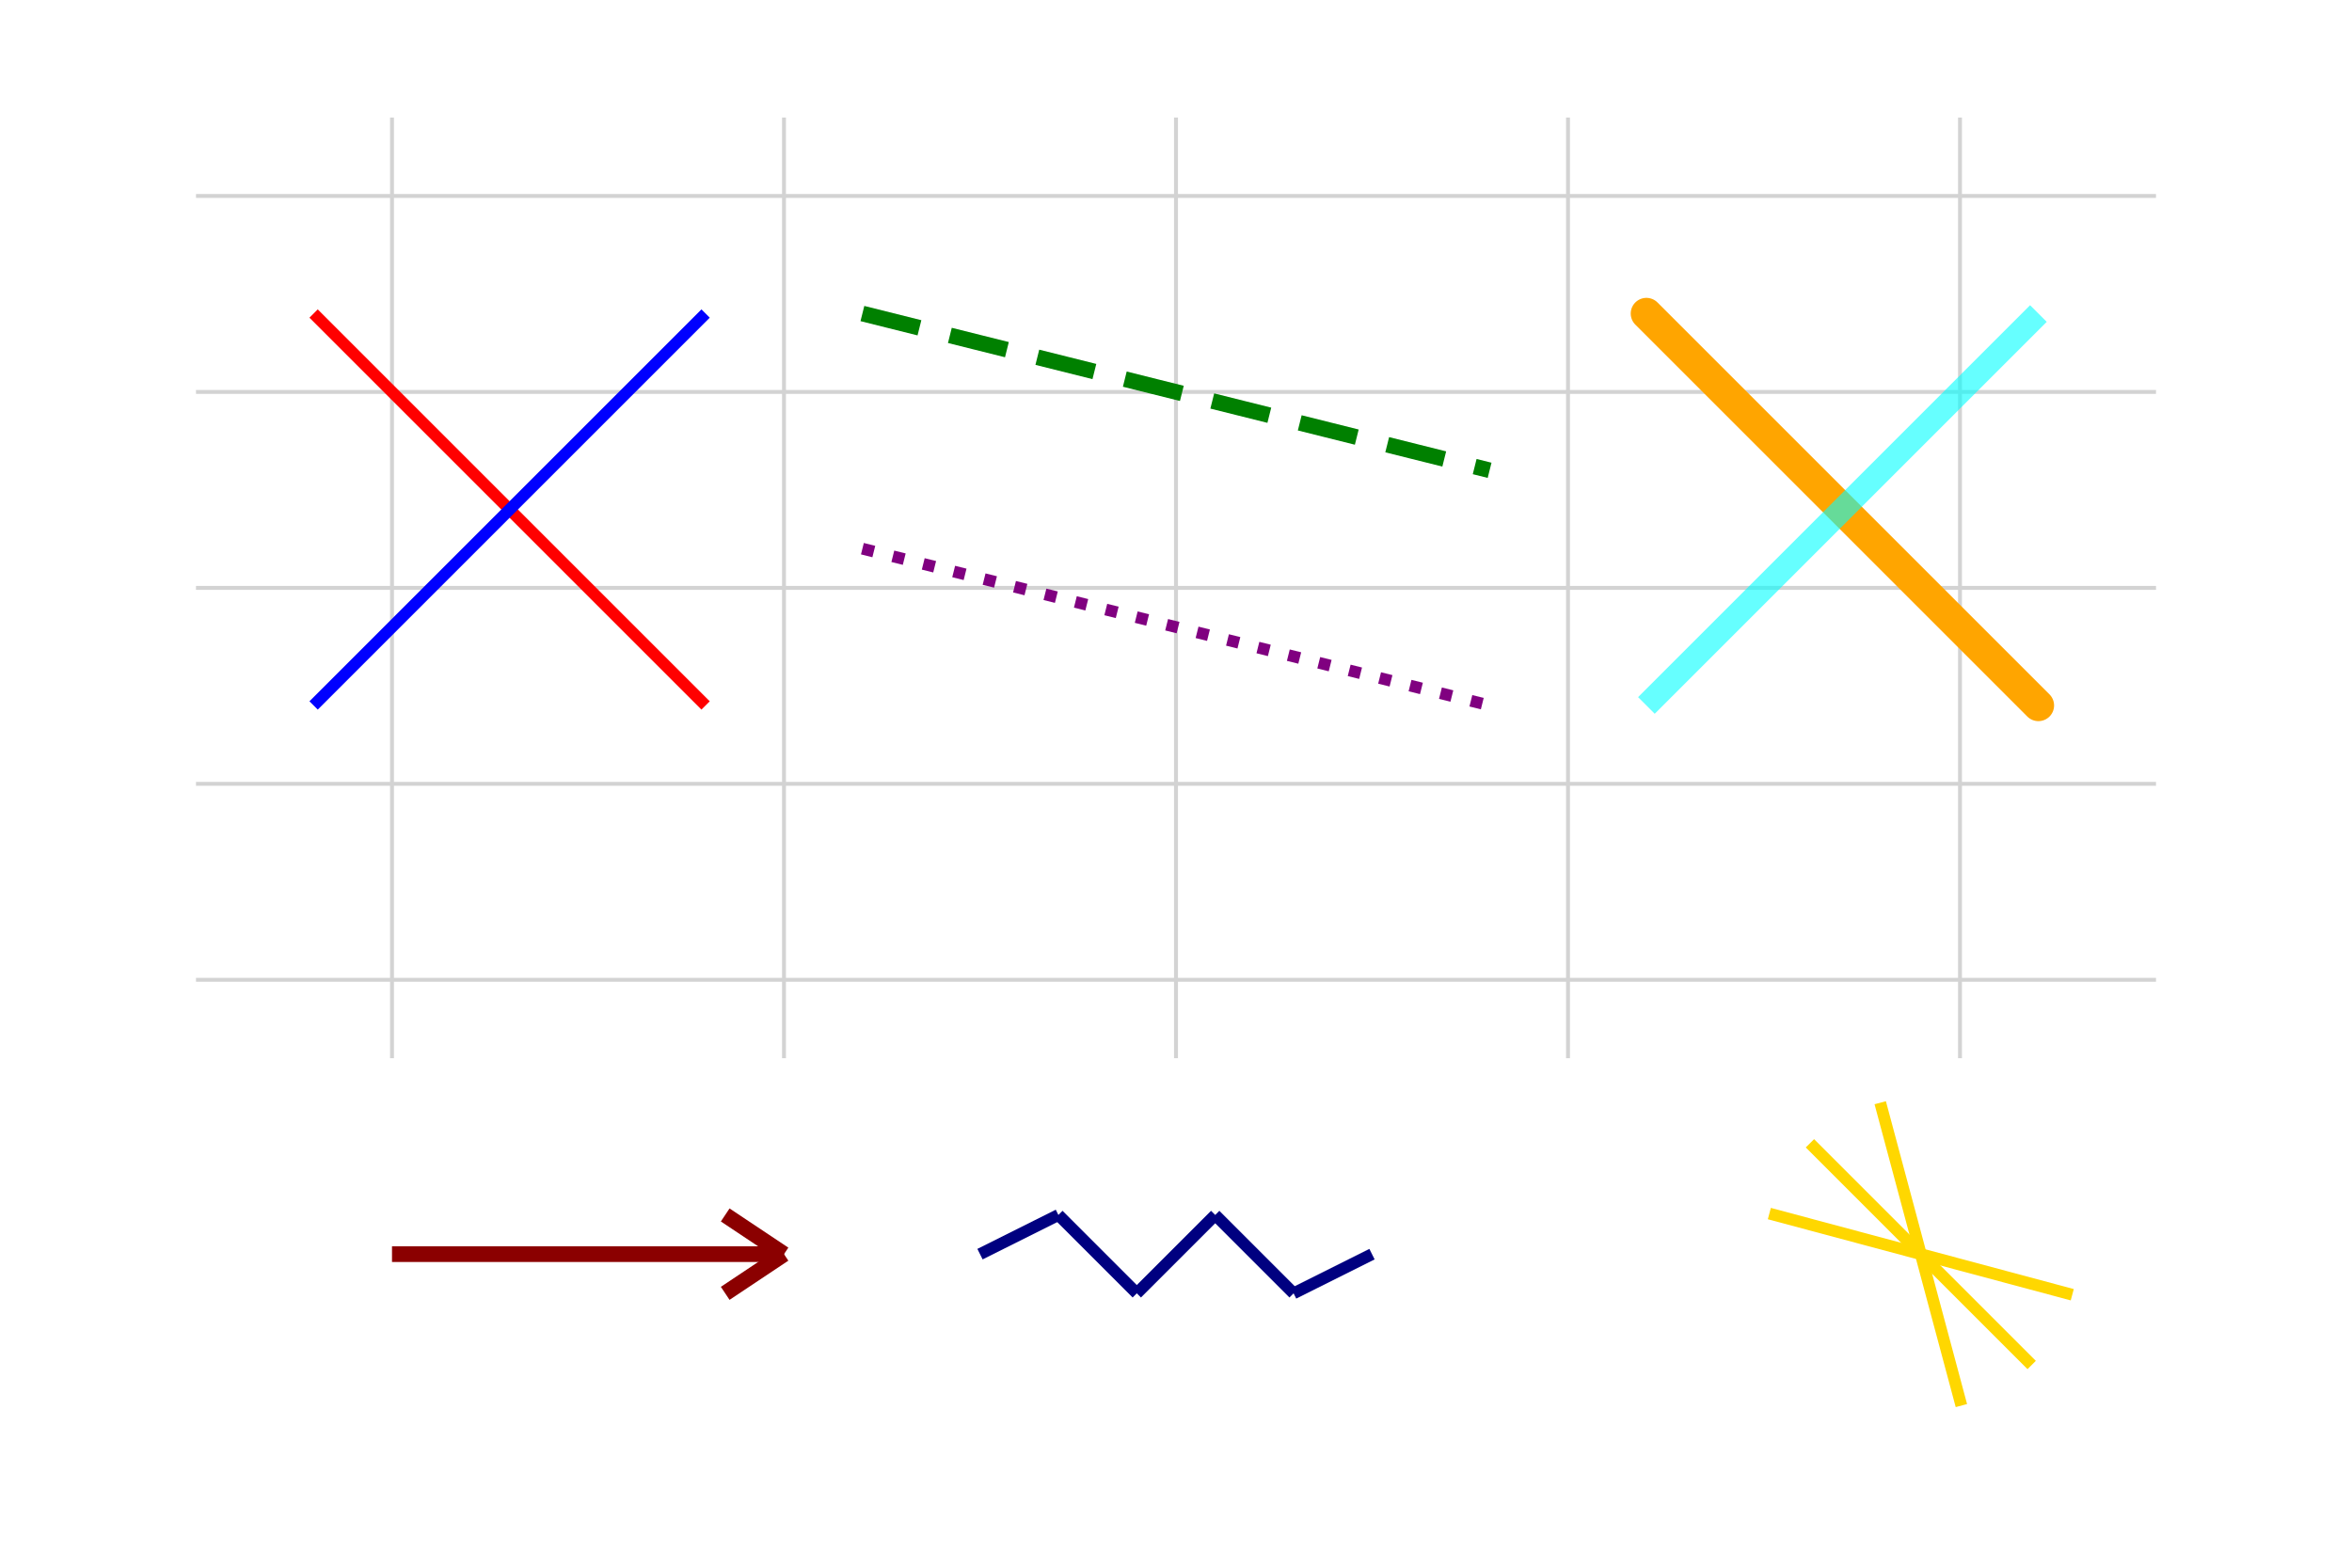
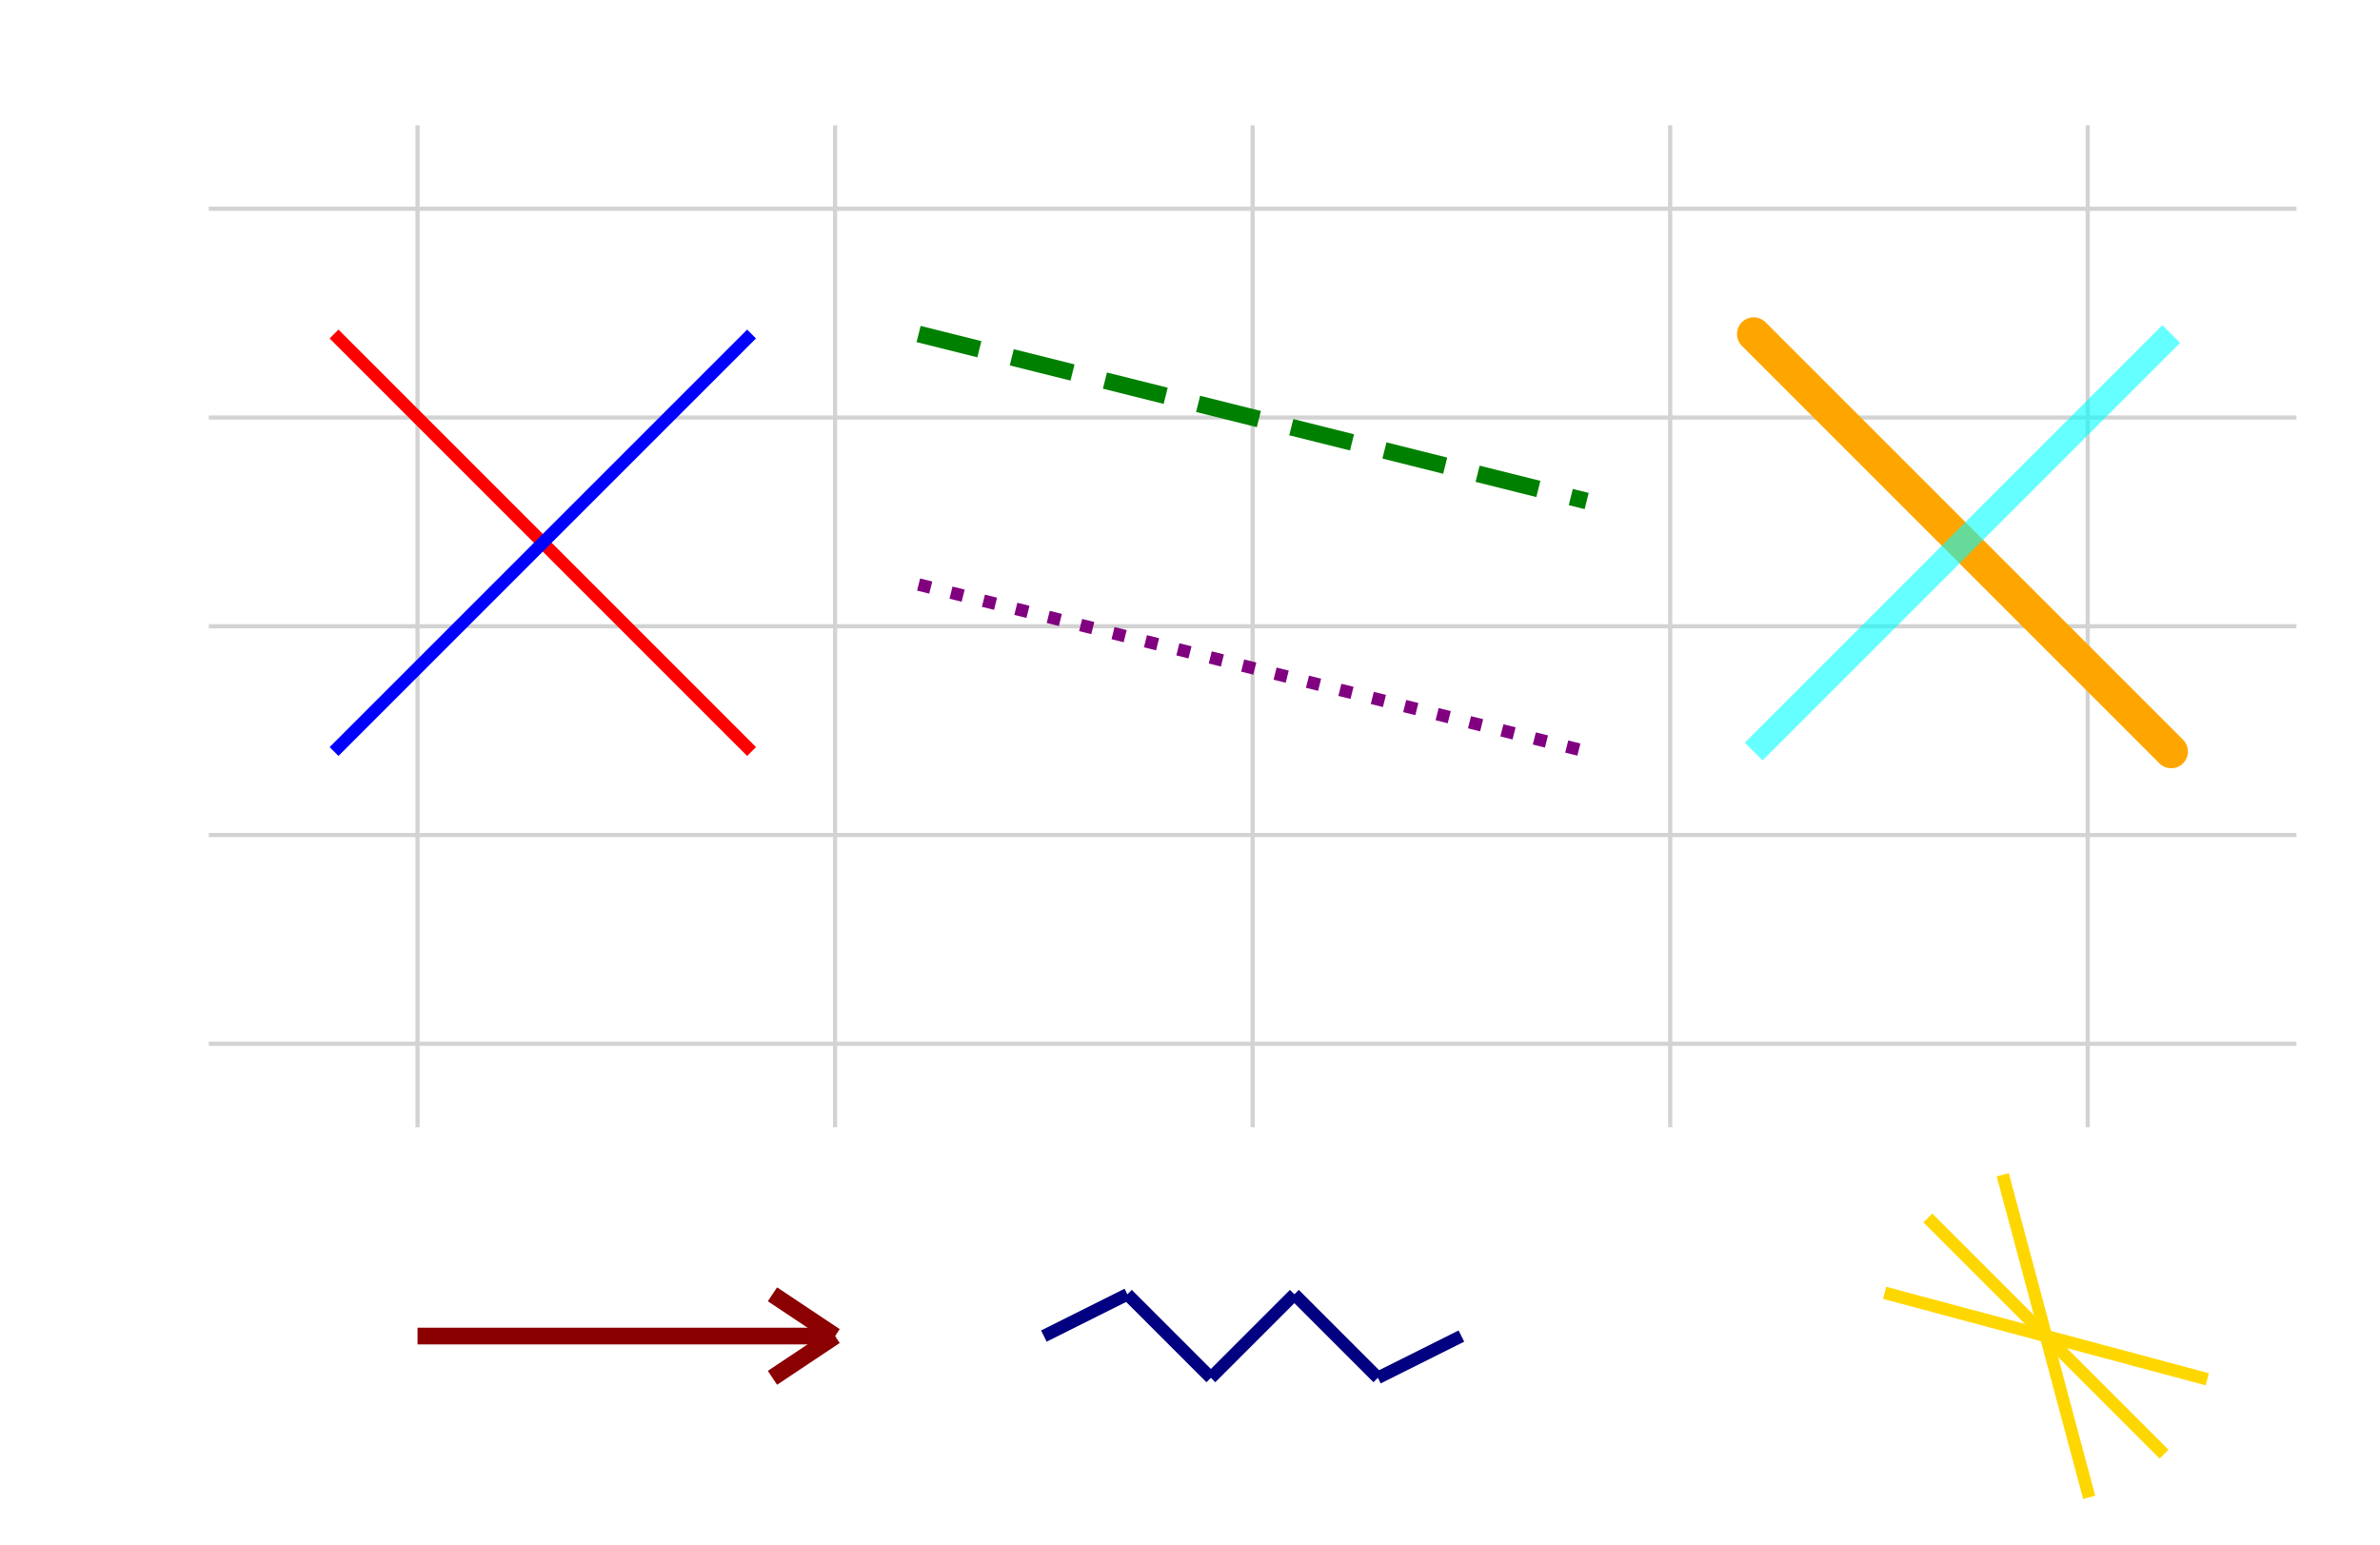
- <svg xmlns="http://www.w3.org/2000/svg" width="600.0" height="400.0" viewBox="0 0 600.0 400.0">
+ <svg xmlns="http://www.w3.org/2000/svg" width="570.0" height="370.0" viewBox="0 0 570.0 370.0">
  <line x1="50.0" y1="50.0" x2="550.0" y2="50.0" fill="none" fill-opacity="1.0" stroke="lightgray" stroke-width="1.0" stroke-opacity="1.0" stroke-linecap="butt" transform="translate(0,0) scale(1,1) rotate(0,0,0) skewX(0) skewY(0)" />
  <line x1="50.0" y1="100.0" x2="550.0" y2="100.0" fill="none" fill-opacity="1.0" stroke="lightgray" stroke-width="1.0" stroke-opacity="1.0" stroke-linecap="butt" transform="translate(0,0) scale(1,1) rotate(0,0,0) skewX(0) skewY(0)" />
  <line x1="50.0" y1="150.0" x2="550.0" y2="150.0" fill="none" fill-opacity="1.0" stroke="lightgray" stroke-width="1.0" stroke-opacity="1.0" stroke-linecap="butt" transform="translate(0,0) scale(1,1) rotate(0,0,0) skewX(0) skewY(0)" />
  <line x1="50.0" y1="200.0" x2="550.0" y2="200.0" fill="none" fill-opacity="1.0" stroke="lightgray" stroke-width="1.0" stroke-opacity="1.0" stroke-linecap="butt" transform="translate(0,0) scale(1,1) rotate(0,0,0) skewX(0) skewY(0)" />
  <line x1="50.0" y1="250.0" x2="550.0" y2="250.0" fill="none" fill-opacity="1.0" stroke="lightgray" stroke-width="1.0" stroke-opacity="1.0" stroke-linecap="butt" transform="translate(0,0) scale(1,1) rotate(0,0,0) skewX(0) skewY(0)" />
  <line x1="100.0" y1="30.0" x2="100.0" y2="270.0" fill="none" fill-opacity="1.0" stroke="lightgray" stroke-width="1.0" stroke-opacity="1.0" stroke-linecap="butt" transform="translate(0,0) scale(1,1) rotate(0,0,0) skewX(0) skewY(0)" />
  <line x1="200.0" y1="30.0" x2="200.0" y2="270.0" fill="none" fill-opacity="1.0" stroke="lightgray" stroke-width="1.0" stroke-opacity="1.0" stroke-linecap="butt" transform="translate(0,0) scale(1,1) rotate(0,0,0) skewX(0) skewY(0)" />
  <line x1="300.0" y1="30.0" x2="300.0" y2="270.0" fill="none" fill-opacity="1.0" stroke="lightgray" stroke-width="1.0" stroke-opacity="1.0" stroke-linecap="butt" transform="translate(0,0) scale(1,1) rotate(0,0,0) skewX(0) skewY(0)" />
  <line x1="400.0" y1="30.0" x2="400.0" y2="270.0" fill="none" fill-opacity="1.0" stroke="lightgray" stroke-width="1.0" stroke-opacity="1.0" stroke-linecap="butt" transform="translate(0,0) scale(1,1) rotate(0,0,0) skewX(0) skewY(0)" />
  <line x1="500.0" y1="30.0" x2="500.0" y2="270.0" fill="none" fill-opacity="1.0" stroke="lightgray" stroke-width="1.0" stroke-opacity="1.0" stroke-linecap="butt" transform="translate(0,0) scale(1,1) rotate(0,0,0) skewX(0) skewY(0)" />
  <line x1="80.0" y1="80.0" x2="180.0" y2="180.0" fill="none" fill-opacity="1.0" stroke="red" stroke-width="3.0" stroke-opacity="1.0" stroke-linecap="butt" transform="translate(0,0) scale(1,1) rotate(0,0,0) skewX(0) skewY(0)" />
  <line x1="180.0" y1="80.0" x2="80.0" y2="180.0" fill="none" fill-opacity="1.0" stroke="blue" stroke-width="3.0" stroke-opacity="1.0" stroke-linecap="butt" transform="translate(0,0) scale(1,1) rotate(0,0,0) skewX(0) skewY(0)" />
  <line x1="220.0" y1="80.0" x2="380.0" y2="120.0" fill="none" fill-opacity="1.0" stroke="green" stroke-width="4.0" stroke-opacity="1.0" stroke-dasharray="15.0,8.0" stroke-linecap="butt" transform="translate(0,0) scale(1,1) rotate(0,0,0) skewX(0) skewY(0)" />
  <line x1="220.0" y1="140.0" x2="380.0" y2="180.0" fill="none" fill-opacity="1.0" stroke="purple" stroke-width="3.0" stroke-opacity="1.0" stroke-dasharray="3.0,5.0" stroke-linecap="butt" transform="translate(0,0) scale(1,1) rotate(0,0,0) skewX(0) skewY(0)" />
  <line x1="420.0" y1="80.0" x2="520.0" y2="180.0" fill="none" fill-opacity="1.0" stroke="orange" stroke-width="8.0" stroke-opacity="1.0" stroke-linecap="round" transform="translate(0,0) scale(1,1) rotate(0,0,0) skewX(0) skewY(0)" />
  <line x1="520.0" y1="80.0" x2="420.0" y2="180.0" fill="none" fill-opacity="1.0" stroke="cyan" stroke-width="6.0" stroke-opacity="0.6" stroke-linecap="butt" transform="translate(0,0) scale(1,1) rotate(0,0,0) skewX(0) skewY(0)" />
  <line x1="100.0" y1="320.0" x2="200.0" y2="320.0" fill="none" fill-opacity="1.0" stroke="darkred" stroke-width="4.0" stroke-opacity="1.0" stroke-linecap="butt" transform="translate(0,0) scale(1,1) rotate(0,0,0) skewX(0) skewY(0)" />
  <line x1="200.0" y1="320.0" x2="185.0" y2="310.0" fill="none" fill-opacity="1.0" stroke="darkred" stroke-width="4.0" stroke-opacity="1.0" stroke-linecap="butt" transform="translate(0,0) scale(1,1) rotate(0,0,0) skewX(0) skewY(0)" />
  <line x1="200.0" y1="320.0" x2="185.0" y2="330.0" fill="none" fill-opacity="1.0" stroke="darkred" stroke-width="4.0" stroke-opacity="1.0" stroke-linecap="butt" transform="translate(0,0) scale(1,1) rotate(0,0,0) skewX(0) skewY(0)" />
  <line x1="250.0" y1="320.0" x2="270.0" y2="310.0" fill="none" fill-opacity="1.0" stroke="navy" stroke-width="3.0" stroke-opacity="1.0" stroke-linecap="butt" transform="translate(0,0) scale(1,1) rotate(0,0,0) skewX(0) skewY(0)" />
  <line x1="270.0" y1="310.0" x2="290.0" y2="330.0" fill="none" fill-opacity="1.0" stroke="navy" stroke-width="3.0" stroke-opacity="1.0" stroke-linecap="butt" transform="translate(0,0) scale(1,1) rotate(0,0,0) skewX(0) skewY(0)" />
  <line x1="290.0" y1="330.0" x2="310.0" y2="310.0" fill="none" fill-opacity="1.0" stroke="navy" stroke-width="3.0" stroke-opacity="1.0" stroke-linecap="butt" transform="translate(0,0) scale(1,1) rotate(0,0,0) skewX(0) skewY(0)" />
  <line x1="310.0" y1="310.0" x2="330.0" y2="330.0" fill="none" fill-opacity="1.0" stroke="navy" stroke-width="3.0" stroke-opacity="1.0" stroke-linecap="butt" transform="translate(0,0) scale(1,1) rotate(0,0,0) skewX(0) skewY(0)" />
  <line x1="330.0" y1="330.0" x2="350.0" y2="320.0" fill="none" fill-opacity="1.0" stroke="navy" stroke-width="3.0" stroke-opacity="1.0" stroke-linecap="butt" transform="translate(0,0) scale(1,1) rotate(0,0,0) skewX(0) skewY(0)" />
  <line x1="0.0" y1="0.0" x2="80.0" y2="0.0" fill="none" fill-opacity="1.0" stroke="gold" stroke-width="3.0" stroke-opacity="1.0" stroke-linecap="butt" transform="translate(450,320) scale(1,1) rotate(15,40.0,0.0) skewX(0) skewY(0)" />
  <line x1="0.0" y1="0.0" x2="80.0" y2="0.0" fill="none" fill-opacity="1.0" stroke="gold" stroke-width="3.0" stroke-opacity="1.0" stroke-linecap="butt" transform="translate(450,320) scale(1,1) rotate(45,40.0,0.0) skewX(0) skewY(0)" />
  <line x1="0.0" y1="0.0" x2="80.0" y2="0.0" fill="none" fill-opacity="1.0" stroke="gold" stroke-width="3.0" stroke-opacity="1.0" stroke-linecap="butt" transform="translate(450,320) scale(1,1) rotate(75,40.0,0.0) skewX(0) skewY(0)" />
</svg>
